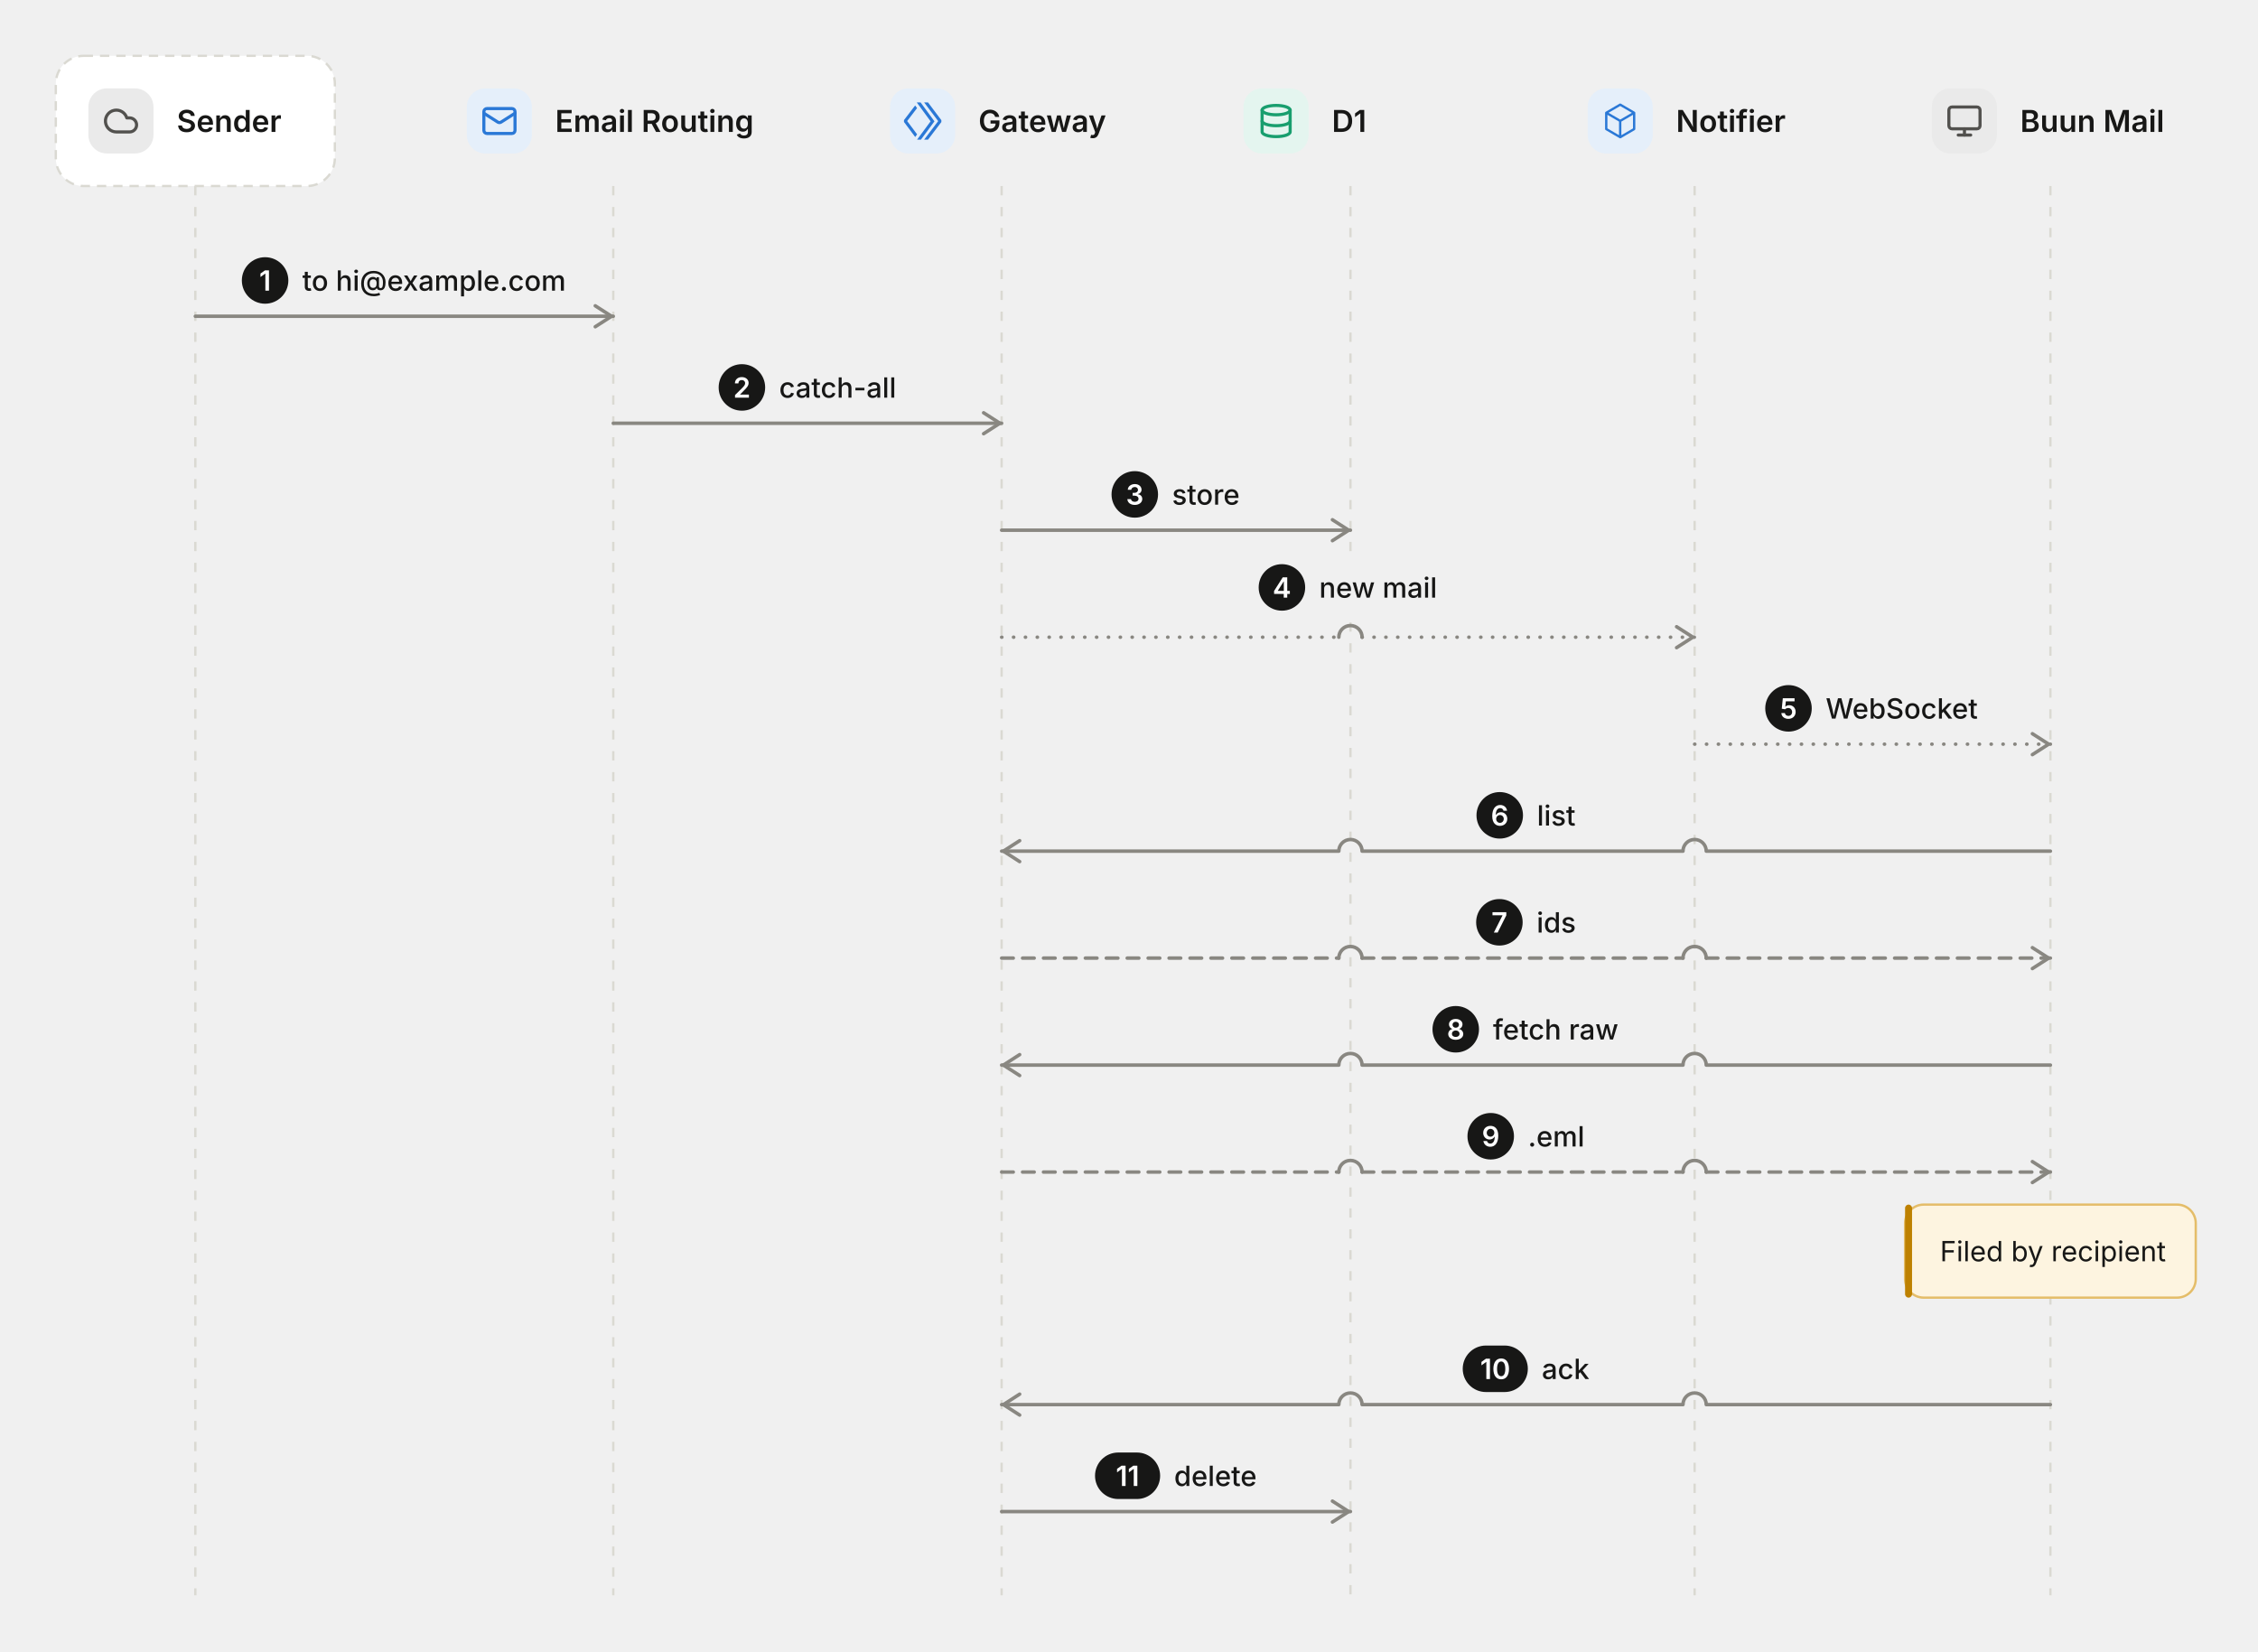
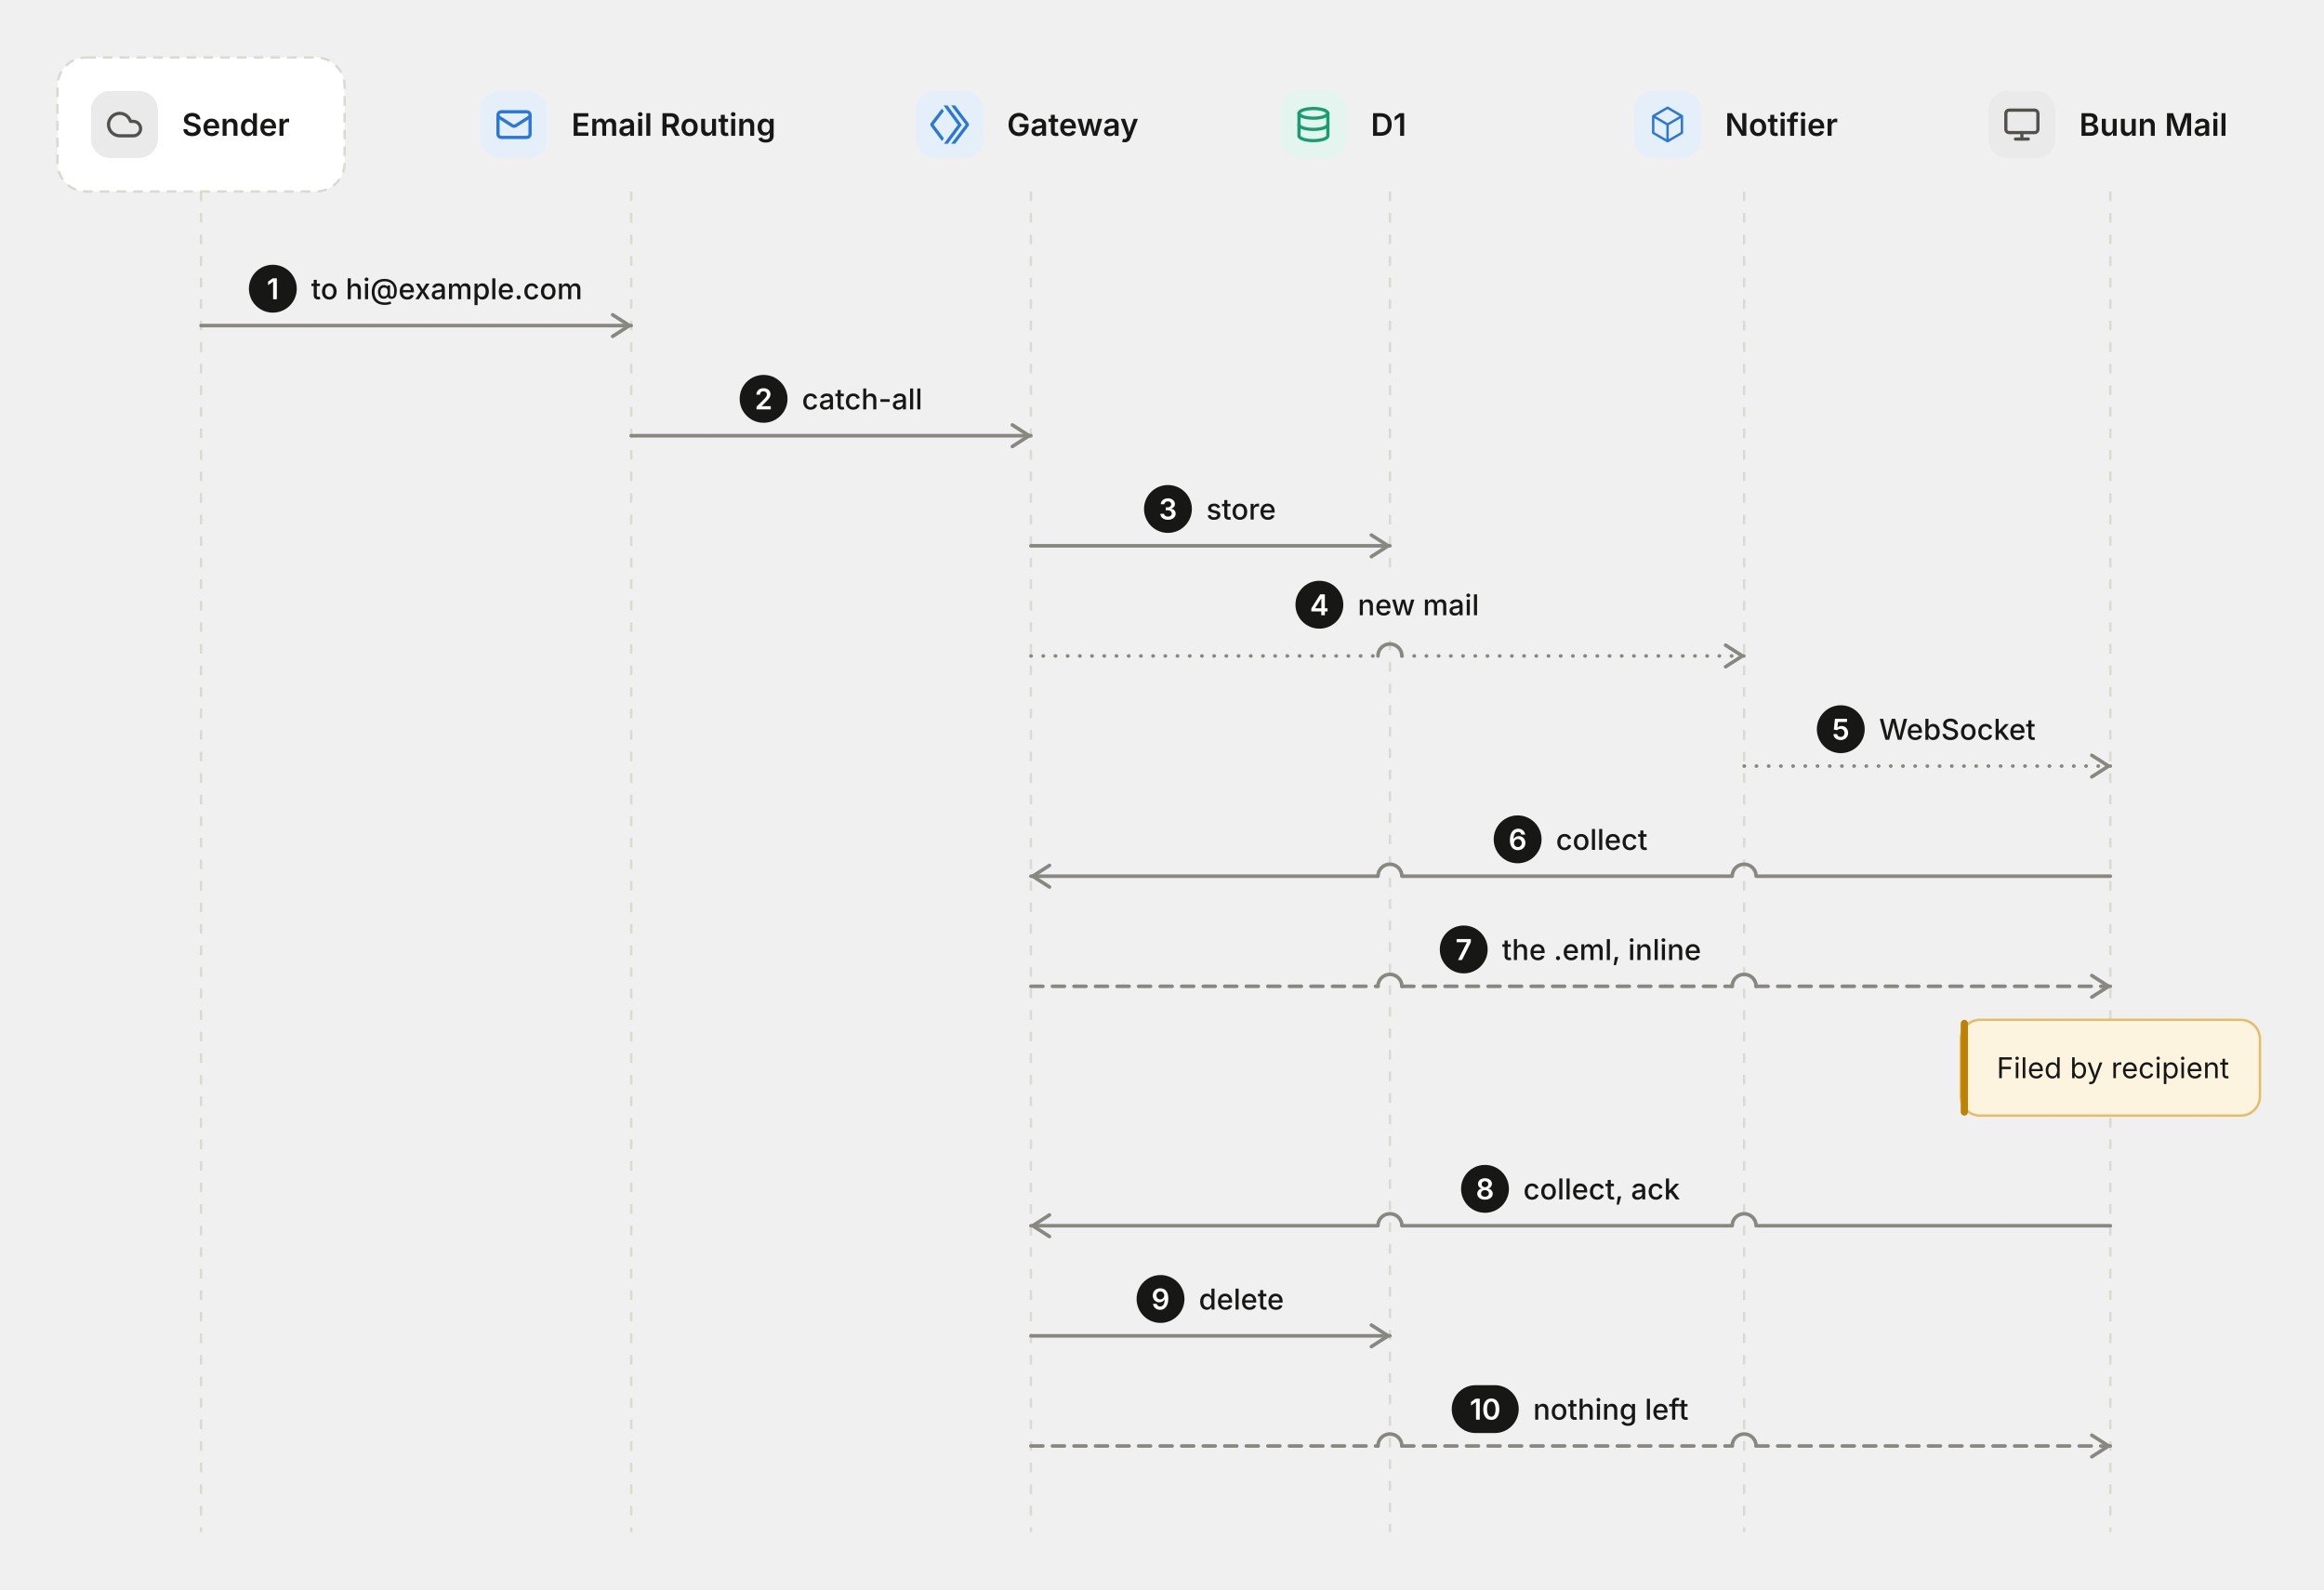
- <svg xmlns="http://www.w3.org/2000/svg" viewBox="0 0 971 710" width="971" height="710" role="img" aria-labelledby="dg-title dg-desc" aria-description="One message, start to finish: 6 participants. A sender delivers to an address on your domain. Email Routing passes it to the gateway with its envelope recipient. The gateway stores it in D1 and has the notifier tell the app. The app lists new mail, downloads the raw message, files it by recipient, then acknowledges it, and the gateway deletes its copy." style="max-width:100%;height:auto" font-family="Inter, ui-sans-serif, system-ui, -apple-system, 'Segoe UI', Roboto, sans-serif" data-theme="light">
+ <svg xmlns="http://www.w3.org/2000/svg" viewBox="0 0 971 664" width="971" height="664" role="img" aria-labelledby="dg-title dg-desc" aria-description="One message, start to finish: 6 participants. A sender delivers to an address on your domain. Email Routing passes it to the gateway with its envelope recipient. The gateway stores it in D1 and has the notifier tell the app over the WebSocket. The app collects: one request returns the message itself. It files it by recipient, and its next collect acknowledges it, so the gateway deletes its copy." style="max-width:100%;height:auto" font-family="Inter, ui-sans-serif, system-ui, -apple-system, 'Segoe UI', Roboto, sans-serif" data-theme="light">
  <defs>
    <filter id="dg-lift" x="-10%" y="-20%" width="120%" height="150%" color-interpolation-filters="sRGB">
      <feDropShadow dx="0" dy="1" stdDeviation="1" flood-color="#000000" flood-opacity="0.05" />
      <feDropShadow dx="0" dy="3" stdDeviation="6" flood-color="#000000" flood-opacity="0.06" result="lifted" />
      <feOffset in="SourceAlpha" dy="1" result="below" />
      <feComposite in="SourceAlpha" in2="below" operator="out" result="edge" />
      <feFlood flood-color="#ffffff" flood-opacity="0" />
      <feComposite in2="edge" operator="in" result="rim" />
      <feMerge>
        <feMergeNode in="lifted" />
        <feMergeNode in="rim" />
      </feMerge>
    </filter>
  </defs>
-   <line x1="84" y1="80" x2="84" y2="686" stroke="#dad9d2" stroke-width="1" stroke-dasharray="4 5" />
-   <line x1="263.73" y1="80" x2="263.73" y2="686" stroke="#dad9d2" stroke-width="1" stroke-dasharray="4 5" />
-   <line x1="430.73" y1="80" x2="430.73" y2="686" stroke="#dad9d2" stroke-width="1" stroke-dasharray="4 5" />
+   <line x1="84" y1="80" x2="84" y2="640" stroke="#dad9d2" stroke-width="1" stroke-dasharray="4 5" />
+   <line x1="263.73" y1="80" x2="263.73" y2="640" stroke="#dad9d2" stroke-width="1" stroke-dasharray="4 5" />
+   <line x1="430.73" y1="80" x2="430.73" y2="640" stroke="#dad9d2" stroke-width="1" stroke-dasharray="4 5" />
  <line x1="580.73" y1="80" x2="580.73" y2="240.1" stroke="#dad9d2" stroke-width="1" stroke-dasharray="4 5" />
-   <line x1="580.73" y1="267.6" x2="580.73" y2="686" stroke="#dad9d2" stroke-width="1" stroke-dasharray="4 5" />
-   <line x1="728.73" y1="80" x2="728.73" y2="686" stroke="#dad9d2" stroke-width="1" stroke-dasharray="4 5" />
-   <line x1="881.73" y1="80" x2="881.73" y2="686" stroke="#dad9d2" stroke-width="1" stroke-dasharray="4 5" />
+   <line x1="580.73" y1="267.6" x2="580.73" y2="640" stroke="#dad9d2" stroke-width="1" stroke-dasharray="4 5" />
+   <line x1="728.73" y1="80" x2="728.73" y2="640" stroke="#dad9d2" stroke-width="1" stroke-dasharray="4 5" />
+   <line x1="881.73" y1="80" x2="881.73" y2="640" stroke="#dad9d2" stroke-width="1" stroke-dasharray="4 5" />
  <g data-note="true">
-     <rect x="819.23" y="518" width="125" height="40" rx="8" fill="#fdf4e0" stroke="#e4bd69" stroke-width="1" />
-     <rect x="819.23" y="518" width="3" height="40" rx="1.5" fill="#be8100" />
-     <text x="834.23" y="542.37" font-size="12" font-weight="400" fill="#171716" textLength="97.62" lengthAdjust="spacingAndGlyphs">Filed by recipient</text>
+     <rect x="819.23" y="426" width="125" height="40" rx="8" fill="#fdf4e0" stroke="#e4bd69" stroke-width="1" />
+     <rect x="819.23" y="426" width="3" height="40" rx="1.5" fill="#be8100" />
+     <text x="834.23" y="450.37" font-size="12" font-weight="400" fill="#171716" textLength="97.62" lengthAdjust="spacingAndGlyphs">Filed by recipient</text>
  </g>
  <g data-message="to hi@example.com">
    <path d="M84 136L263.73 136" fill="none" stroke="#898781" stroke-width="1.5" stroke-linecap="round" stroke-linejoin="round" />
    <path d="M255.98 140.5L262.98 136L255.98 131.5" fill="none" stroke="#898781" stroke-width="1.5" stroke-linecap="round" stroke-linejoin="round" />
    <g data-step="1">
      <rect x="104" y="110.6" width="20" height="20" rx="10" fill="#171716" />
      <text x="114" y="125" font-size="12" font-weight="600" fill="#ffffff" text-anchor="middle" textLength="5.07" lengthAdjust="spacingAndGlyphs">1</text>
    </g>
    <text x="130" y="125" font-size="12" font-weight="500" fill="#171716" textLength="113.73" lengthAdjust="spacingAndGlyphs">to hi@example.com</text>
  </g>
  <g data-message="catch-all">
    <path d="M263.73 182L430.73 182" fill="none" stroke="#898781" stroke-width="1.5" stroke-linecap="round" stroke-linejoin="round" />
    <path d="M422.98 186.5L429.98 182L422.98 177.5" fill="none" stroke="#898781" stroke-width="1.5" stroke-linecap="round" stroke-linejoin="round" />
    <g data-step="2">
      <rect x="309.04" y="156.6" width="20" height="20" rx="10" fill="#171716" />
      <text x="319.04" y="171" font-size="12" font-weight="600" fill="#ffffff" text-anchor="middle" textLength="7.48" lengthAdjust="spacingAndGlyphs">2</text>
    </g>
    <text x="335.04" y="171" font-size="12" font-weight="500" fill="#171716" textLength="50.38" lengthAdjust="spacingAndGlyphs">catch-all</text>
  </g>
  <g data-message="store">
    <path d="M430.73 228L580.73 228" fill="none" stroke="#898781" stroke-width="1.5" stroke-linecap="round" stroke-linejoin="round" />
    <path d="M572.98 232.5L579.98 228L572.98 223.5" fill="none" stroke="#898781" stroke-width="1.5" stroke-linecap="round" stroke-linejoin="round" />
    <g data-step="3">
      <rect x="477.99" y="202.6" width="20" height="20" rx="10" fill="#171716" />
      <text x="487.99" y="217" font-size="12" font-weight="600" fill="#ffffff" text-anchor="middle" textLength="7.63" lengthAdjust="spacingAndGlyphs">3</text>
    </g>
    <text x="503.99" y="217" font-size="12" font-weight="500" fill="#171716" textLength="29.48" lengthAdjust="spacingAndGlyphs">store</text>
  </g>
  <g data-message="new mail">
    <path d="M430.73 274L575.73 274M585.73 274L728.73 274" fill="none" stroke="#898781" stroke-width="1.5" stroke-linecap="round" stroke-linejoin="round" stroke-dasharray="0.1 5" />
    <path d="M575.73 274A5 5 0 0 1 585.73 274" fill="none" stroke="#898781" stroke-width="1.5" stroke-linecap="round" stroke-linejoin="round" />
    <path d="M720.98 278.5L727.98 274L720.98 269.5" fill="none" stroke="#898781" stroke-width="1.5" stroke-linecap="round" stroke-linejoin="round" />
    <g data-step="4">
      <rect x="541.26" y="242.6" width="20" height="20" rx="10" fill="#171716" />
      <text x="551.26" y="257" font-size="12" font-weight="600" fill="#ffffff" text-anchor="middle" textLength="7.99" lengthAdjust="spacingAndGlyphs">4</text>
    </g>
    <text x="567.26" y="257" font-size="12" font-weight="500" fill="#171716" textLength="50.94" lengthAdjust="spacingAndGlyphs">new mail</text>
  </g>
  <g data-message="WebSocket">
    <path d="M728.73 320L881.73 320" fill="none" stroke="#898781" stroke-width="1.5" stroke-linecap="round" stroke-linejoin="round" stroke-dasharray="0.1 5" />
    <path d="M873.98 324.5L880.98 320L873.98 315.5" fill="none" stroke="#898781" stroke-width="1.5" stroke-linecap="round" stroke-linejoin="round" />
    <g data-step="5">
      <rect x="759.1" y="294.6" width="20" height="20" rx="10" fill="#171716" />
      <text x="769.1" y="309" font-size="12" font-weight="600" fill="#ffffff" text-anchor="middle" textLength="7.35" lengthAdjust="spacingAndGlyphs">5</text>
    </g>
    <text x="785.1" y="309" font-size="12" font-weight="500" fill="#171716" textLength="66.27" lengthAdjust="spacingAndGlyphs">WebSocket</text>
  </g>
-   <g data-message="list">
+   <g data-message="collect">
    <path d="M881.73 366L733.73 366A5 5 0 0 0 723.73 366L585.73 366A5 5 0 0 0 575.73 366L430.73 366" fill="none" stroke="#898781" stroke-width="1.5" stroke-linecap="round" stroke-linejoin="round" />
    <path d="M438.48 361.5L431.48 366L438.48 370.5" fill="none" stroke="#898781" stroke-width="1.5" stroke-linecap="round" stroke-linejoin="round" />
    <g data-step="6">
-       <rect x="634.93" y="340.6" width="20" height="20" rx="10" fill="#171716" />
-       <text x="644.93" y="355" font-size="12" font-weight="600" fill="#ffffff" text-anchor="middle" textLength="7.68" lengthAdjust="spacingAndGlyphs">6</text>
+       <rect x="624.09" y="340.6" width="20" height="20" rx="10" fill="#171716" />
+       <text x="634.09" y="355" font-size="12" font-weight="600" fill="#ffffff" text-anchor="middle" textLength="7.68" lengthAdjust="spacingAndGlyphs">6</text>
    </g>
-     <text x="660.93" y="355" font-size="12" font-weight="500" fill="#171716" textLength="16.59" lengthAdjust="spacingAndGlyphs">list</text>
+     <text x="650.09" y="355" font-size="12" font-weight="500" fill="#171716" textLength="38.28" lengthAdjust="spacingAndGlyphs">collect</text>
  </g>
-   <g data-message="ids">
+   <g data-message="the .eml, inline">
    <path d="M430.73 412L575.73 412M585.73 412L723.73 412M733.73 412L881.73 412" fill="none" stroke="#898781" stroke-width="1.5" stroke-linecap="round" stroke-linejoin="round" stroke-dasharray="5 4" />
    <path d="M575.73 412A5 5 0 0 1 585.73 412M723.73 412A5 5 0 0 1 733.73 412" fill="none" stroke="#898781" stroke-width="1.5" stroke-linecap="round" stroke-linejoin="round" />
    <path d="M873.98 416.5L880.98 412L873.98 407.5" fill="none" stroke="#898781" stroke-width="1.5" stroke-linecap="round" stroke-linejoin="round" />
    <g data-step="7">
-       <rect x="634.78" y="386.6" width="20" height="20" rx="10" fill="#171716" />
-       <text x="644.78" y="401" font-size="12" font-weight="600" fill="#ffffff" text-anchor="middle" textLength="6.91" lengthAdjust="spacingAndGlyphs">7</text>
+       <rect x="601.57" y="386.6" width="20" height="20" rx="10" fill="#171716" />
+       <text x="611.57" y="401" font-size="12" font-weight="600" fill="#ffffff" text-anchor="middle" textLength="6.91" lengthAdjust="spacingAndGlyphs">7</text>
    </g>
-     <text x="660.78" y="401" font-size="12" font-weight="500" fill="#171716" textLength="16.9" lengthAdjust="spacingAndGlyphs">ids</text>
+     <text x="627.57" y="401" font-size="12" font-weight="500" fill="#171716" textLength="83.31" lengthAdjust="spacingAndGlyphs">the .eml, inline</text>
  </g>
-   <g data-message="fetch raw">
-     <path d="M881.73 458L733.73 458A5 5 0 0 0 723.73 458L585.73 458A5 5 0 0 0 575.73 458L430.73 458" fill="none" stroke="#898781" stroke-width="1.5" stroke-linecap="round" stroke-linejoin="round" />
-     <path d="M438.48 453.5L431.48 458L438.48 462.5" fill="none" stroke="#898781" stroke-width="1.5" stroke-linecap="round" stroke-linejoin="round" />
+   <g data-message="collect, ack">
+     <path d="M881.73 512L733.73 512A5 5 0 0 0 723.73 512L585.73 512A5 5 0 0 0 575.73 512L430.73 512" fill="none" stroke="#898781" stroke-width="1.5" stroke-linecap="round" stroke-linejoin="round" />
+     <path d="M438.48 507.5L431.48 512L438.48 516.5" fill="none" stroke="#898781" stroke-width="1.5" stroke-linecap="round" stroke-linejoin="round" />
    <g data-step="8">
-       <rect x="616.01" y="432.6" width="20" height="20" rx="10" fill="#171716" />
-       <text x="626.01" y="447" font-size="12" font-weight="600" fill="#ffffff" text-anchor="middle" textLength="7.68" lengthAdjust="spacingAndGlyphs">8</text>
+       <rect x="610.45" y="486.6" width="20" height="20" rx="10" fill="#171716" />
+       <text x="620.45" y="501" font-size="12" font-weight="600" fill="#ffffff" text-anchor="middle" textLength="7.68" lengthAdjust="spacingAndGlyphs">8</text>
    </g>
-     <text x="642.01" y="447" font-size="12" font-weight="500" fill="#171716" textLength="54.43" lengthAdjust="spacingAndGlyphs">fetch raw</text>
-   </g>
-   <g data-message=".eml">
-     <path d="M430.73 504L575.73 504M585.73 504L723.73 504M733.73 504L881.73 504" fill="none" stroke="#898781" stroke-width="1.5" stroke-linecap="round" stroke-linejoin="round" stroke-dasharray="5 4" />
-     <path d="M575.73 504A5 5 0 0 1 585.73 504M723.73 504A5 5 0 0 1 733.73 504" fill="none" stroke="#898781" stroke-width="1.5" stroke-linecap="round" stroke-linejoin="round" />
-     <path d="M873.98 508.5L880.98 504L873.98 499.5" fill="none" stroke="#898781" stroke-width="1.5" stroke-linecap="round" stroke-linejoin="round" />
-     <g data-step="9">
-       <rect x="631.05" y="478.6" width="20" height="20" rx="10" fill="#171716" />
-       <text x="641.05" y="493" font-size="12" font-weight="600" fill="#ffffff" text-anchor="middle" textLength="7.68" lengthAdjust="spacingAndGlyphs">9</text>
-     </g>
-     <text x="657.05" y="493" font-size="12" font-weight="500" fill="#171716" textLength="24.37" lengthAdjust="spacingAndGlyphs">.eml</text>
-   </g>
-   <g data-message="ack">
-     <path d="M881.73 604L733.73 604A5 5 0 0 0 723.73 604L585.73 604A5 5 0 0 0 575.73 604L430.73 604" fill="none" stroke="#898781" stroke-width="1.5" stroke-linecap="round" stroke-linejoin="round" />
-     <path d="M438.48 599.5L431.48 604L438.48 608.5" fill="none" stroke="#898781" stroke-width="1.5" stroke-linecap="round" stroke-linejoin="round" />
-     <g data-step="10">
-       <rect x="629.01" y="578.6" width="28" height="20" rx="10" fill="#171716" />
-       <text x="643.01" y="593" font-size="12" font-weight="600" fill="#ffffff" text-anchor="middle" textLength="12.99" lengthAdjust="spacingAndGlyphs">10</text>
-     </g>
-     <text x="663.01" y="593" font-size="12" font-weight="500" fill="#171716" textLength="20.45" lengthAdjust="spacingAndGlyphs">ack</text>
+     <text x="636.45" y="501" font-size="12" font-weight="500" fill="#171716" textLength="65.57" lengthAdjust="spacingAndGlyphs">collect, ack</text>
  </g>
  <g data-message="delete">
-     <path d="M430.73 650L580.73 650" fill="none" stroke="#898781" stroke-width="1.5" stroke-linecap="round" stroke-linejoin="round" />
-     <path d="M572.98 654.5L579.98 650L572.98 645.5" fill="none" stroke="#898781" stroke-width="1.5" stroke-linecap="round" stroke-linejoin="round" />
-     <g data-step="11">
-       <rect x="470.89" y="624.6" width="28" height="20" rx="10" fill="#171716" />
-       <text x="484.89" y="639" font-size="12" font-weight="600" fill="#ffffff" text-anchor="middle" textLength="10.15" lengthAdjust="spacingAndGlyphs">11</text>
+     <path d="M430.73 558L580.73 558" fill="none" stroke="#898781" stroke-width="1.5" stroke-linecap="round" stroke-linejoin="round" />
+     <path d="M572.98 562.5L579.98 558L572.98 553.5" fill="none" stroke="#898781" stroke-width="1.5" stroke-linecap="round" stroke-linejoin="round" />
+     <g data-step="9">
+       <rect x="474.89" y="532.6" width="20" height="20" rx="10" fill="#171716" />
+       <text x="484.89" y="547" font-size="12" font-weight="600" fill="#ffffff" text-anchor="middle" textLength="7.68" lengthAdjust="spacingAndGlyphs">9</text>
    </g>
-     <text x="504.89" y="639" font-size="12" font-weight="500" fill="#171716" textLength="35.67" lengthAdjust="spacingAndGlyphs">delete</text>
+     <text x="500.89" y="547" font-size="12" font-weight="500" fill="#171716" textLength="35.67" lengthAdjust="spacingAndGlyphs">delete</text>
+   </g>
+   <g data-message="nothing left">
+     <path d="M430.73 604L575.73 604M585.73 604L723.73 604M733.73 604L881.73 604" fill="none" stroke="#898781" stroke-width="1.5" stroke-linecap="round" stroke-linejoin="round" stroke-dasharray="5 4" />
+     <path d="M575.73 604A5 5 0 0 1 585.73 604M723.73 604A5 5 0 0 1 733.73 604" fill="none" stroke="#898781" stroke-width="1.5" stroke-linecap="round" stroke-linejoin="round" />
+     <path d="M873.98 608.5L880.98 604L873.98 599.5" fill="none" stroke="#898781" stroke-width="1.5" stroke-linecap="round" stroke-linejoin="round" />
+     <g data-step="10">
+       <rect x="606.55" y="578.6" width="28" height="20" rx="10" fill="#171716" />
+       <text x="620.55" y="593" font-size="12" font-weight="600" fill="#ffffff" text-anchor="middle" textLength="12.99" lengthAdjust="spacingAndGlyphs">10</text>
+     </g>
+     <text x="640.55" y="593" font-size="12" font-weight="500" fill="#171716" textLength="65.36" lengthAdjust="spacingAndGlyphs">nothing left</text>
  </g>
  <g data-node="sender" data-type="external">
    <rect x="24" y="24" width="120" height="56" rx="12" fill="#ffffff" stroke="#dad9d2" stroke-width="1" stroke-dasharray="4 3" />
    <rect x="38" y="38" width="28" height="28" rx="8" fill="#eaeaea" />
    <g transform="translate(44 44) scale(0.67)" aria-hidden="true" fill="none" stroke="#52514e" stroke-width="2" stroke-linecap="round" stroke-linejoin="round">
      <path d="M17.5 19H9a7 7 0 1 1 6.71-9h1.79a4.5 4.5 0 1 1 0 9Z" />
    </g>
    <text x="76" y="56.73" font-size="13" font-weight="600" fill="#171716" textLength="45.06" lengthAdjust="spacingAndGlyphs">Sender</text>
  </g>
  <g data-node="routing" data-type="gateway">
    <rect x="186.73" y="24" width="154" height="56" rx="12" fill="#ffffff" stroke="#dad9d2" stroke-width="1" filter="url(#dg-lift)" />
    <rect x="200.73" y="38" width="28" height="28" rx="8" fill="#e5effa" />
    <g transform="translate(206.73 44) scale(0.67)" aria-hidden="true" fill="none" stroke="#2a78d6" stroke-width="2" stroke-linecap="round" stroke-linejoin="round">
      <path d="m22 7-8.991 5.727a2 2 0 0 1-2.009 0L2 7" />
      <rect x="2" y="4" width="20" height="16" rx="2" />
    </g>
    <text x="238.73" y="56.73" font-size="13" font-weight="600" fill="#171716" textLength="85.55" lengthAdjust="spacingAndGlyphs">Email Routing</text>
  </g>
  <g data-node="gw" data-type="function">
    <rect x="368.73" y="24" width="124" height="56" rx="12" fill="#ffffff" stroke="#dad9d2" stroke-width="1" filter="url(#dg-lift)" />
    <rect x="382.73" y="38" width="28" height="28" rx="8" fill="#e5effa" />
    <g transform="translate(388.73 44) scale(0.67)" aria-hidden="true" fill="#2a78d6">
      <path d="m8.213.063 8.879 12.136-8.67 11.739h2.476l8.665-11.735-8.89-12.14Zm4.728 0 9.02 11.992-9.018 11.883h2.496L24 12.656v-1.199L15.434.063ZM7.178 2.02.01 11.398l-.01 1.2 7.203 9.644 1.238-1.676-6.396-8.556 6.361-8.313Z" />
    </g>
    <text x="420.73" y="56.73" font-size="13" font-weight="600" fill="#171716" textLength="55.5" lengthAdjust="spacingAndGlyphs">Gateway</text>
  </g>
  <g data-node="db" data-type="database">
    <rect x="520.73" y="24" width="120" height="56" rx="12" fill="#ffffff" stroke="#dad9d2" stroke-width="1" filter="url(#dg-lift)" />
    <rect x="534.73" y="38" width="28" height="28" rx="8" fill="#e4f5ef" />
    <g transform="translate(540.73 44) scale(0.67)" aria-hidden="true" fill="none" stroke="#189e6e" stroke-width="2" stroke-linecap="round" stroke-linejoin="round">
      <ellipse cx="12" cy="5" rx="9" ry="3" />
      <path d="M3 5V19A9 3 0 0 0 21 19V5" />
      <path d="M3 12A9 3 0 0 0 21 12" />
    </g>
    <text x="572.73" y="56.73" font-size="13" font-weight="600" fill="#171716" textLength="14.89" lengthAdjust="spacingAndGlyphs">D1</text>
  </g>
  <g data-node="notifier" data-type="service">
    <rect x="668.73" y="24" width="120" height="56" rx="12" fill="#ffffff" stroke="#dad9d2" stroke-width="1" filter="url(#dg-lift)" />
    <rect x="682.73" y="38" width="28" height="28" rx="8" fill="#e5effa" />
    <g transform="translate(688.73 44) scale(0.5)" aria-hidden="true" fill="#2a78d6">
      <path d="m28.504 8.136l-12-7a1 1 0 0 0-1.008 0l-12 7A1 1 0 0 0 3 9v14a1 1 0 0 0 .496.864l12 7a1 1 0 0 0 1.008 0l12-7A1 1 0 0 0 29 23V9a1 1 0 0 0-.496-.864M16 3.158L26.016 9L16 14.842L5.984 9ZM5 10.74l10 5.833V28.26L5 22.426Zm12 17.52V16.574l10-5.833v11.685Z" />
    </g>
    <text x="720.73" y="56.73" font-size="13" font-weight="600" fill="#171716" textLength="47.08" lengthAdjust="spacingAndGlyphs">Notifier</text>
  </g>
  <g data-node="app" data-type="client">
    <rect x="816.73" y="24" width="130" height="56" rx="12" fill="#ffffff" stroke="#dad9d2" stroke-width="1" filter="url(#dg-lift)" />
    <rect x="830.73" y="38" width="28" height="28" rx="8" fill="#eaeaea" />
    <g transform="translate(836.73 44) scale(0.67)" aria-hidden="true" fill="none" stroke="#52514e" stroke-width="2" stroke-linecap="round" stroke-linejoin="round">
      <rect width="20" height="14" x="2" y="3" rx="2" />
      <line x1="8" x2="16" y1="21" y2="21" />
      <line x1="12" x2="12" y1="17" y2="21" />
    </g>
    <text x="868.73" y="56.73" font-size="13" font-weight="600" fill="#171716" textLength="61.98" lengthAdjust="spacingAndGlyphs">Buun Mail</text>
  </g>
</svg>
